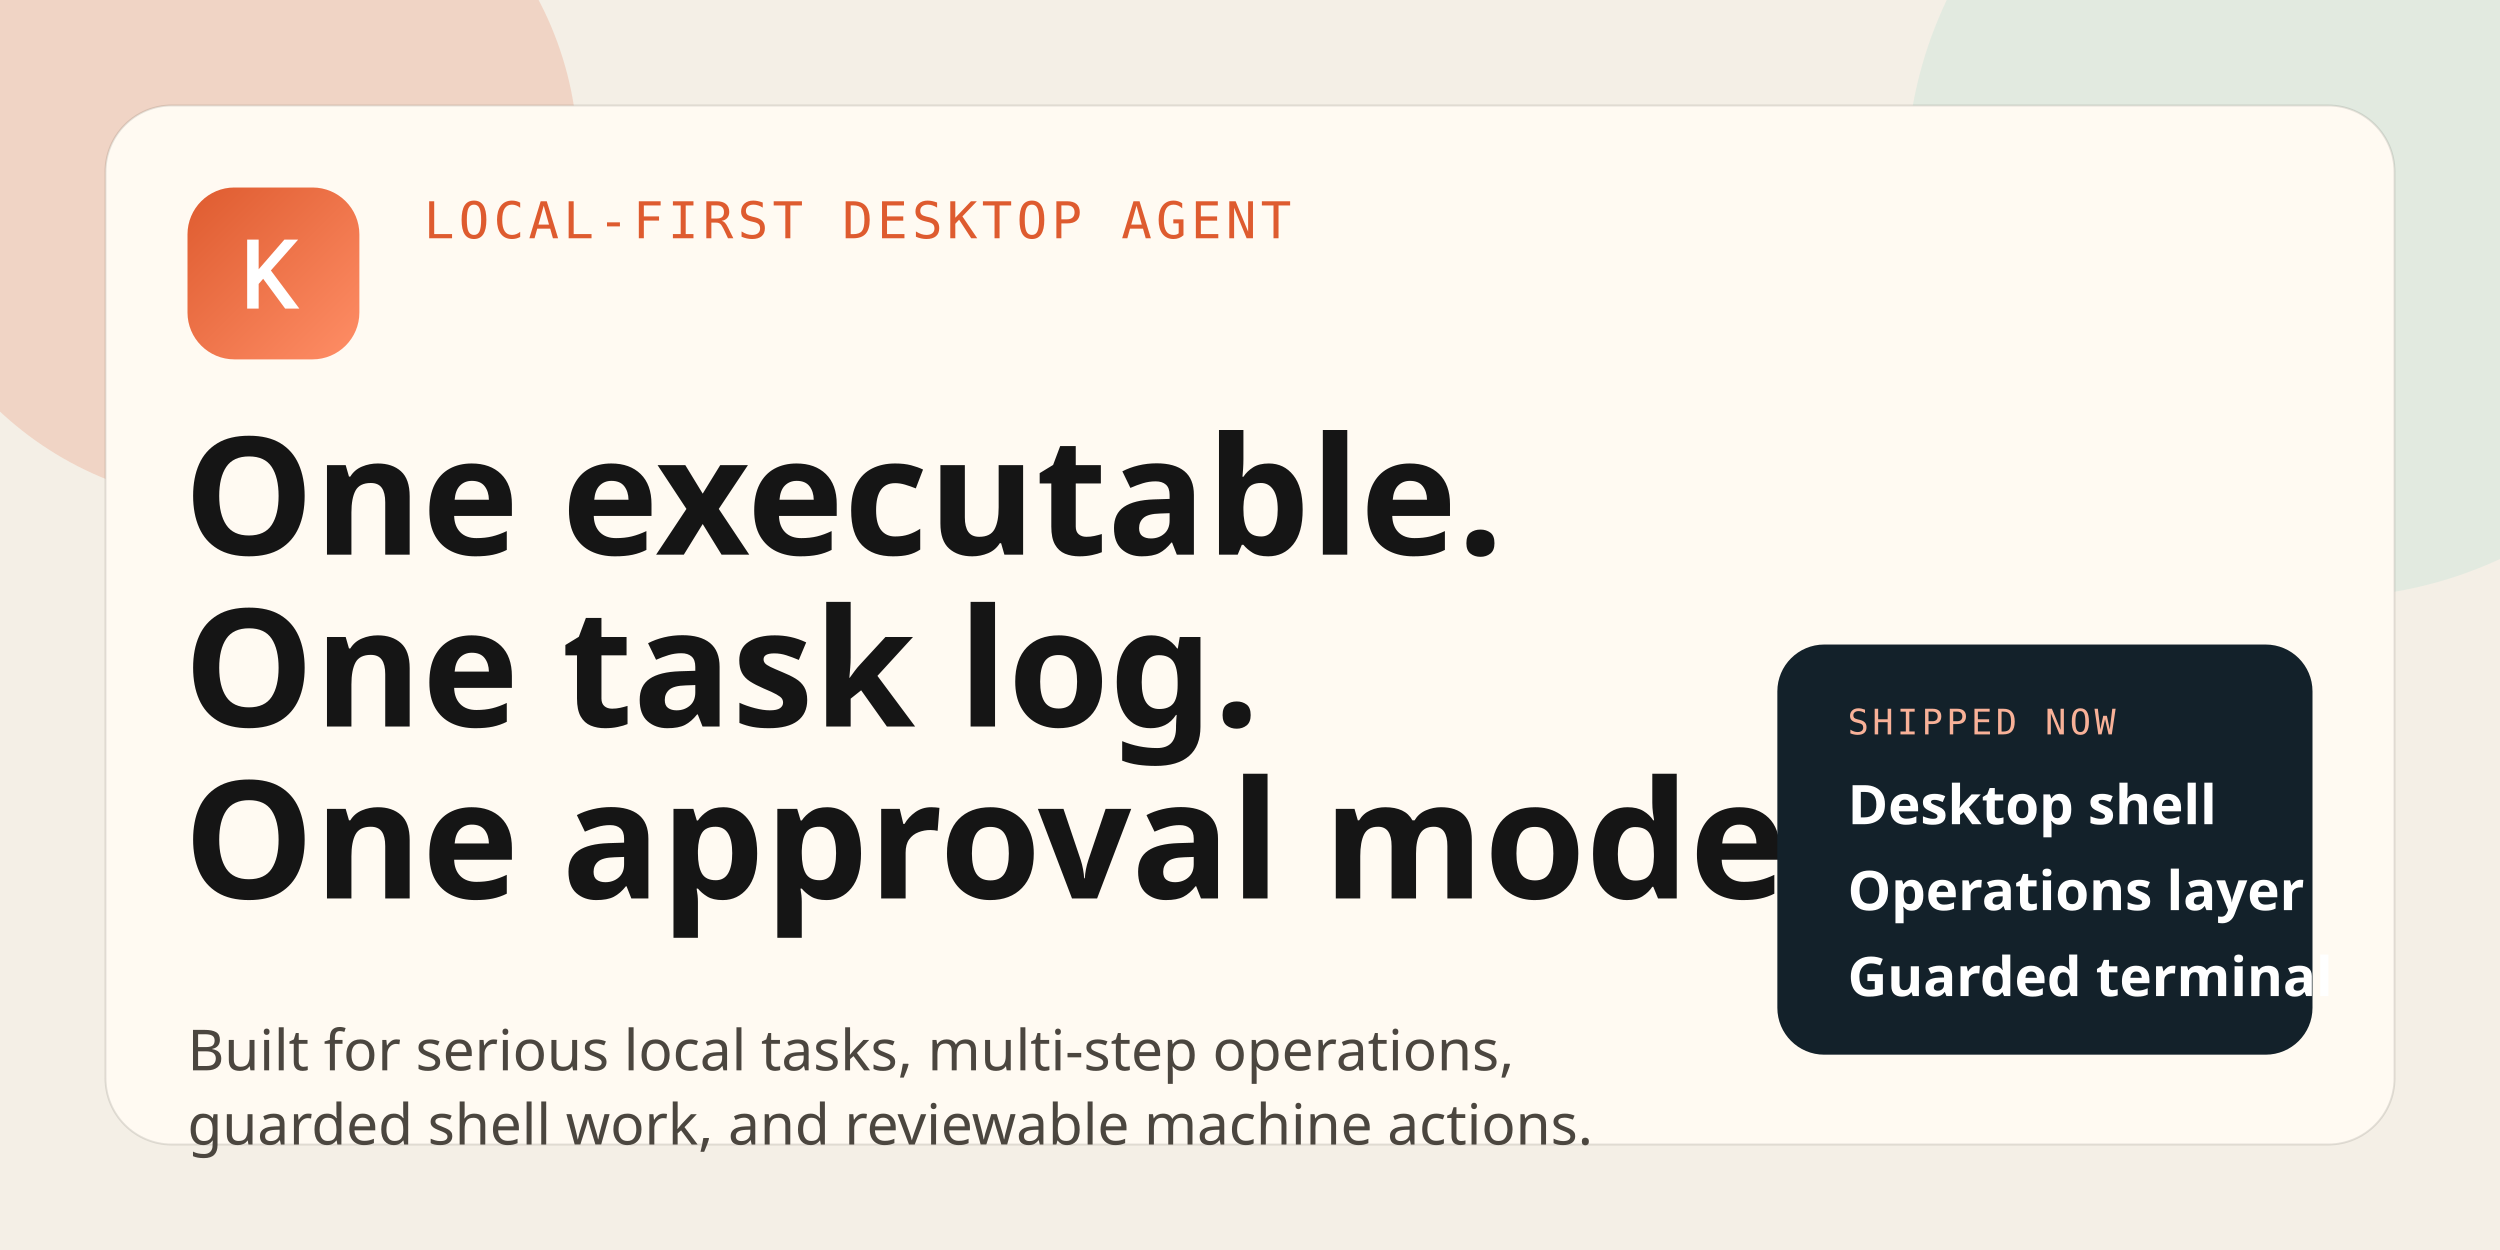
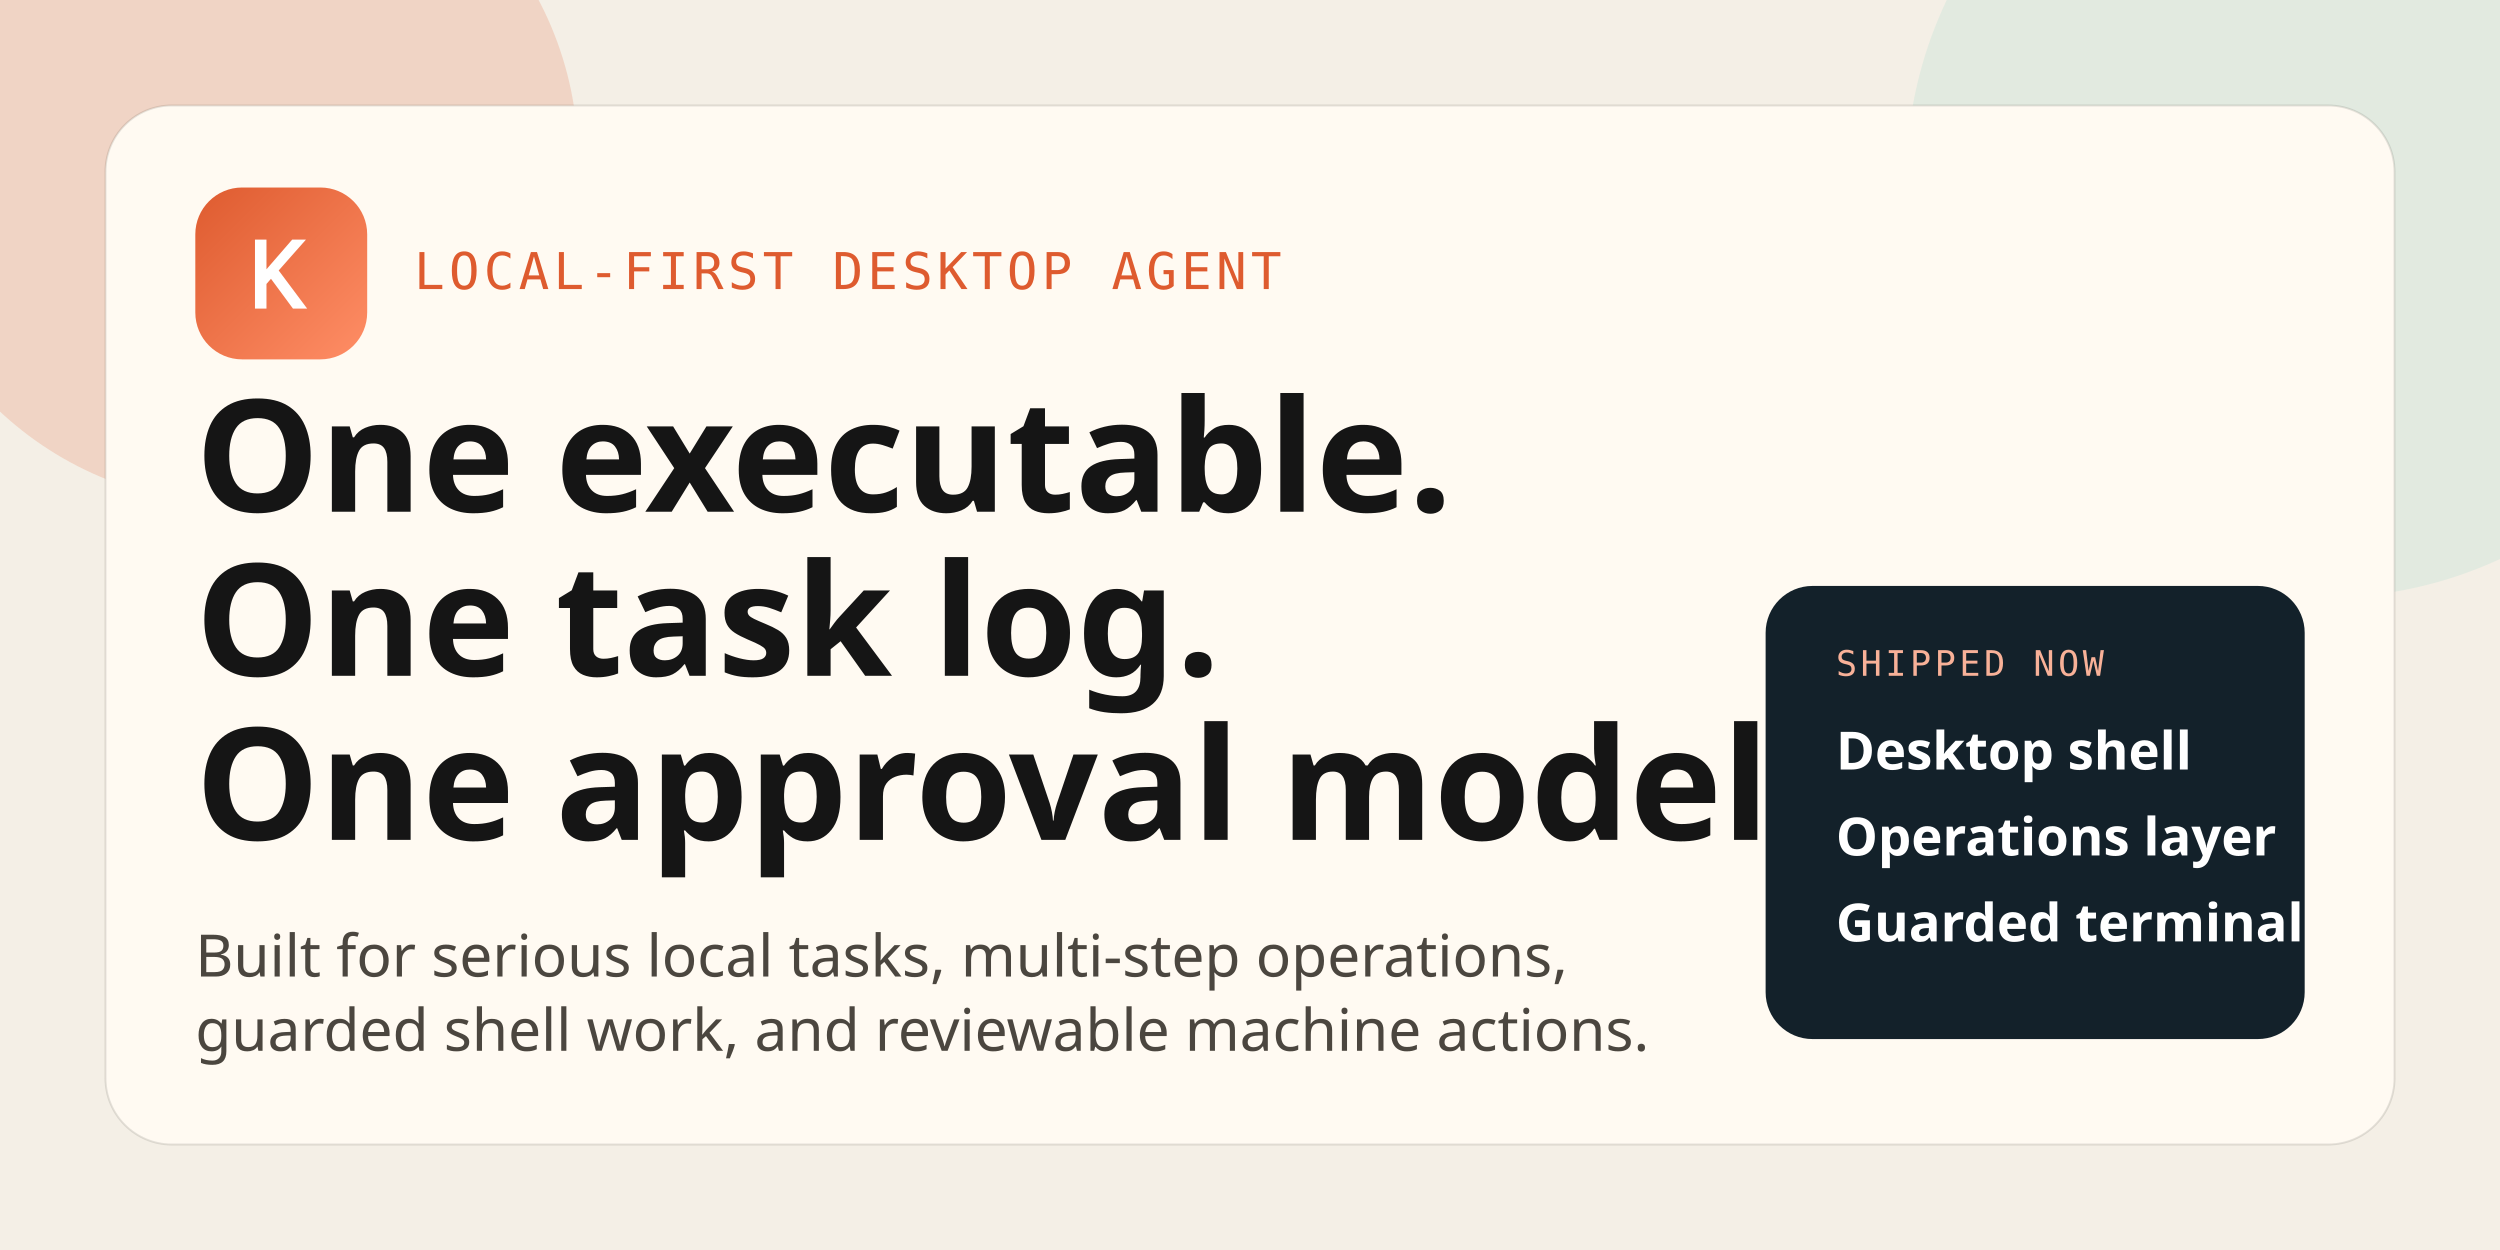
<svg xmlns="http://www.w3.org/2000/svg" width="1280" height="640" viewBox="0 0 1280 640" fill="none">
  <rect width="1280" height="640" fill="#F4EFE6" />
  <circle cx="1190" cy="92" r="214" fill="#9FD8C9" fill-opacity="0.2" />
  <circle cx="120" cy="82" r="176" fill="#DE5B2F" fill-opacity="0.18" />
  <rect x="54" y="54" width="1172" height="532" rx="34" fill="#FFFAF2" stroke="#201B16" stroke-opacity="0.12" />
-   <rect x="96" y="96" width="88" height="88" rx="24" fill="url(#paint0_linear_1_2)" />
-   <path d="M132.434 158L126.548 158L126.548 122.673L132.434 122.673L132.434 137.874L145.602 122.673L152.65 122.673L138.686 138.485L153.261 158L145.991 158L134.742 142.744L132.434 145.384L132.434 158Z" fill="white" />
-   <text x="217" y="122" fill="#DE5B2F" font-family="'IBM Plex Mono', monospace" font-size="26" letter-spacing="2.2">LOCAL-FIRST DESKTOP AGENT</text>
-   <text x="94" y="284" fill="#151515" font-family="'Space Grotesk', sans-serif" font-size="84" font-weight="700">
-     <tspan x="94" dy="0">One executable.</tspan>
-     <tspan x="94" dy="88">One task log.</tspan>
-     <tspan x="94" dy="88">One approval model.</tspan>
+   <rect x="100" y="96" width="88" height="88" rx="24" fill="url(#paint0_linear_1_2)" />
+   <path d="M136.434 158L130.548 158L130.548 122.673L136.434 122.673L136.434 137.874L149.602 122.673L156.65 122.673L142.686 138.485L157.261 158L149.991 158L138.742 142.744L136.434 145.384L136.434 158Z" fill="white" />
+   <text x="212" y="148" fill="#DE5B2F" font-family="'IBM Plex Mono', monospace" font-size="26" letter-spacing="2.2">LOCAL-FIRST DESKTOP AGENT</text>
+   <text x="100" y="262" fill="#151515" font-family="'Space Grotesk', sans-serif" font-size="80" font-weight="700">
+     <tspan x="100" dy="0">One executable.</tspan>
+     <tspan x="100" dy="84">One task log.</tspan>
+     <tspan x="100" dy="84">One approval model.</tspan>
  </text>
-   <text x="96" y="548" fill="#4B463F" font-family="'Space Grotesk', sans-serif" font-size="29">
-     <tspan x="96" dy="0">Built for serious local tasks, multi-step operations,</tspan>
-     <tspan x="96" dy="38">guarded shell work, and reviewable machine actions.</tspan>
+   <text x="100" y="500" fill="#4B463F" font-family="'Space Grotesk', sans-serif" font-size="30">
+     <tspan x="100" dy="0">Built for serious local tasks, multi-step operations,</tspan>
+     <tspan x="100" dy="38">guarded shell work, and reviewable machine actions.</tspan>
  </text>
-   <rect x="910" y="330" width="274" height="210" rx="24" fill="#13212A" />
-   <text x="946" y="376" fill="#F8B198" font-family="'IBM Plex Mono', monospace" font-size="18" letter-spacing="1.8">SHIPPED NOW</text>
-   <text x="946" y="422" fill="white" font-family="'Space Grotesk', sans-serif" font-size="28" font-weight="700">Desktop shell</text>
-   <text x="946" y="466" fill="white" font-family="'Space Grotesk', sans-serif" font-size="28" font-weight="700">Operations layer</text>
-   <text x="946" y="510" fill="white" font-family="'Space Grotesk', sans-serif" font-size="28" font-weight="700">Guarded terminal</text>
+   <rect x="904" y="300" width="276" height="232" rx="24" fill="#13212A" />
+   <text x="940" y="346" fill="#F8B198" font-family="'IBM Plex Mono', monospace" font-size="18" letter-spacing="1.8">SHIPPED NOW</text>
+   <text x="940" y="394" fill="white" font-family="'Space Grotesk', sans-serif" font-size="27" font-weight="700">Desktop shell</text>
+   <text x="940" y="438" fill="white" font-family="'Space Grotesk', sans-serif" font-size="27" font-weight="700">Operations layer</text>
+   <text x="940" y="482" fill="white" font-family="'Space Grotesk', sans-serif" font-size="27" font-weight="700">Guarded terminal</text>
  <defs>
-     <linearGradient id="paint0_linear_1_2" x1="96" y1="96" x2="184" y2="184" gradientUnits="userSpaceOnUse">
+     <linearGradient id="paint0_linear_1_2" x1="100" y1="96" x2="188" y2="184" gradientUnits="userSpaceOnUse">
      <stop stop-color="#DE5B2F" />
      <stop offset="1" stop-color="#FF8E66" />
    </linearGradient>
  </defs>
</svg>
